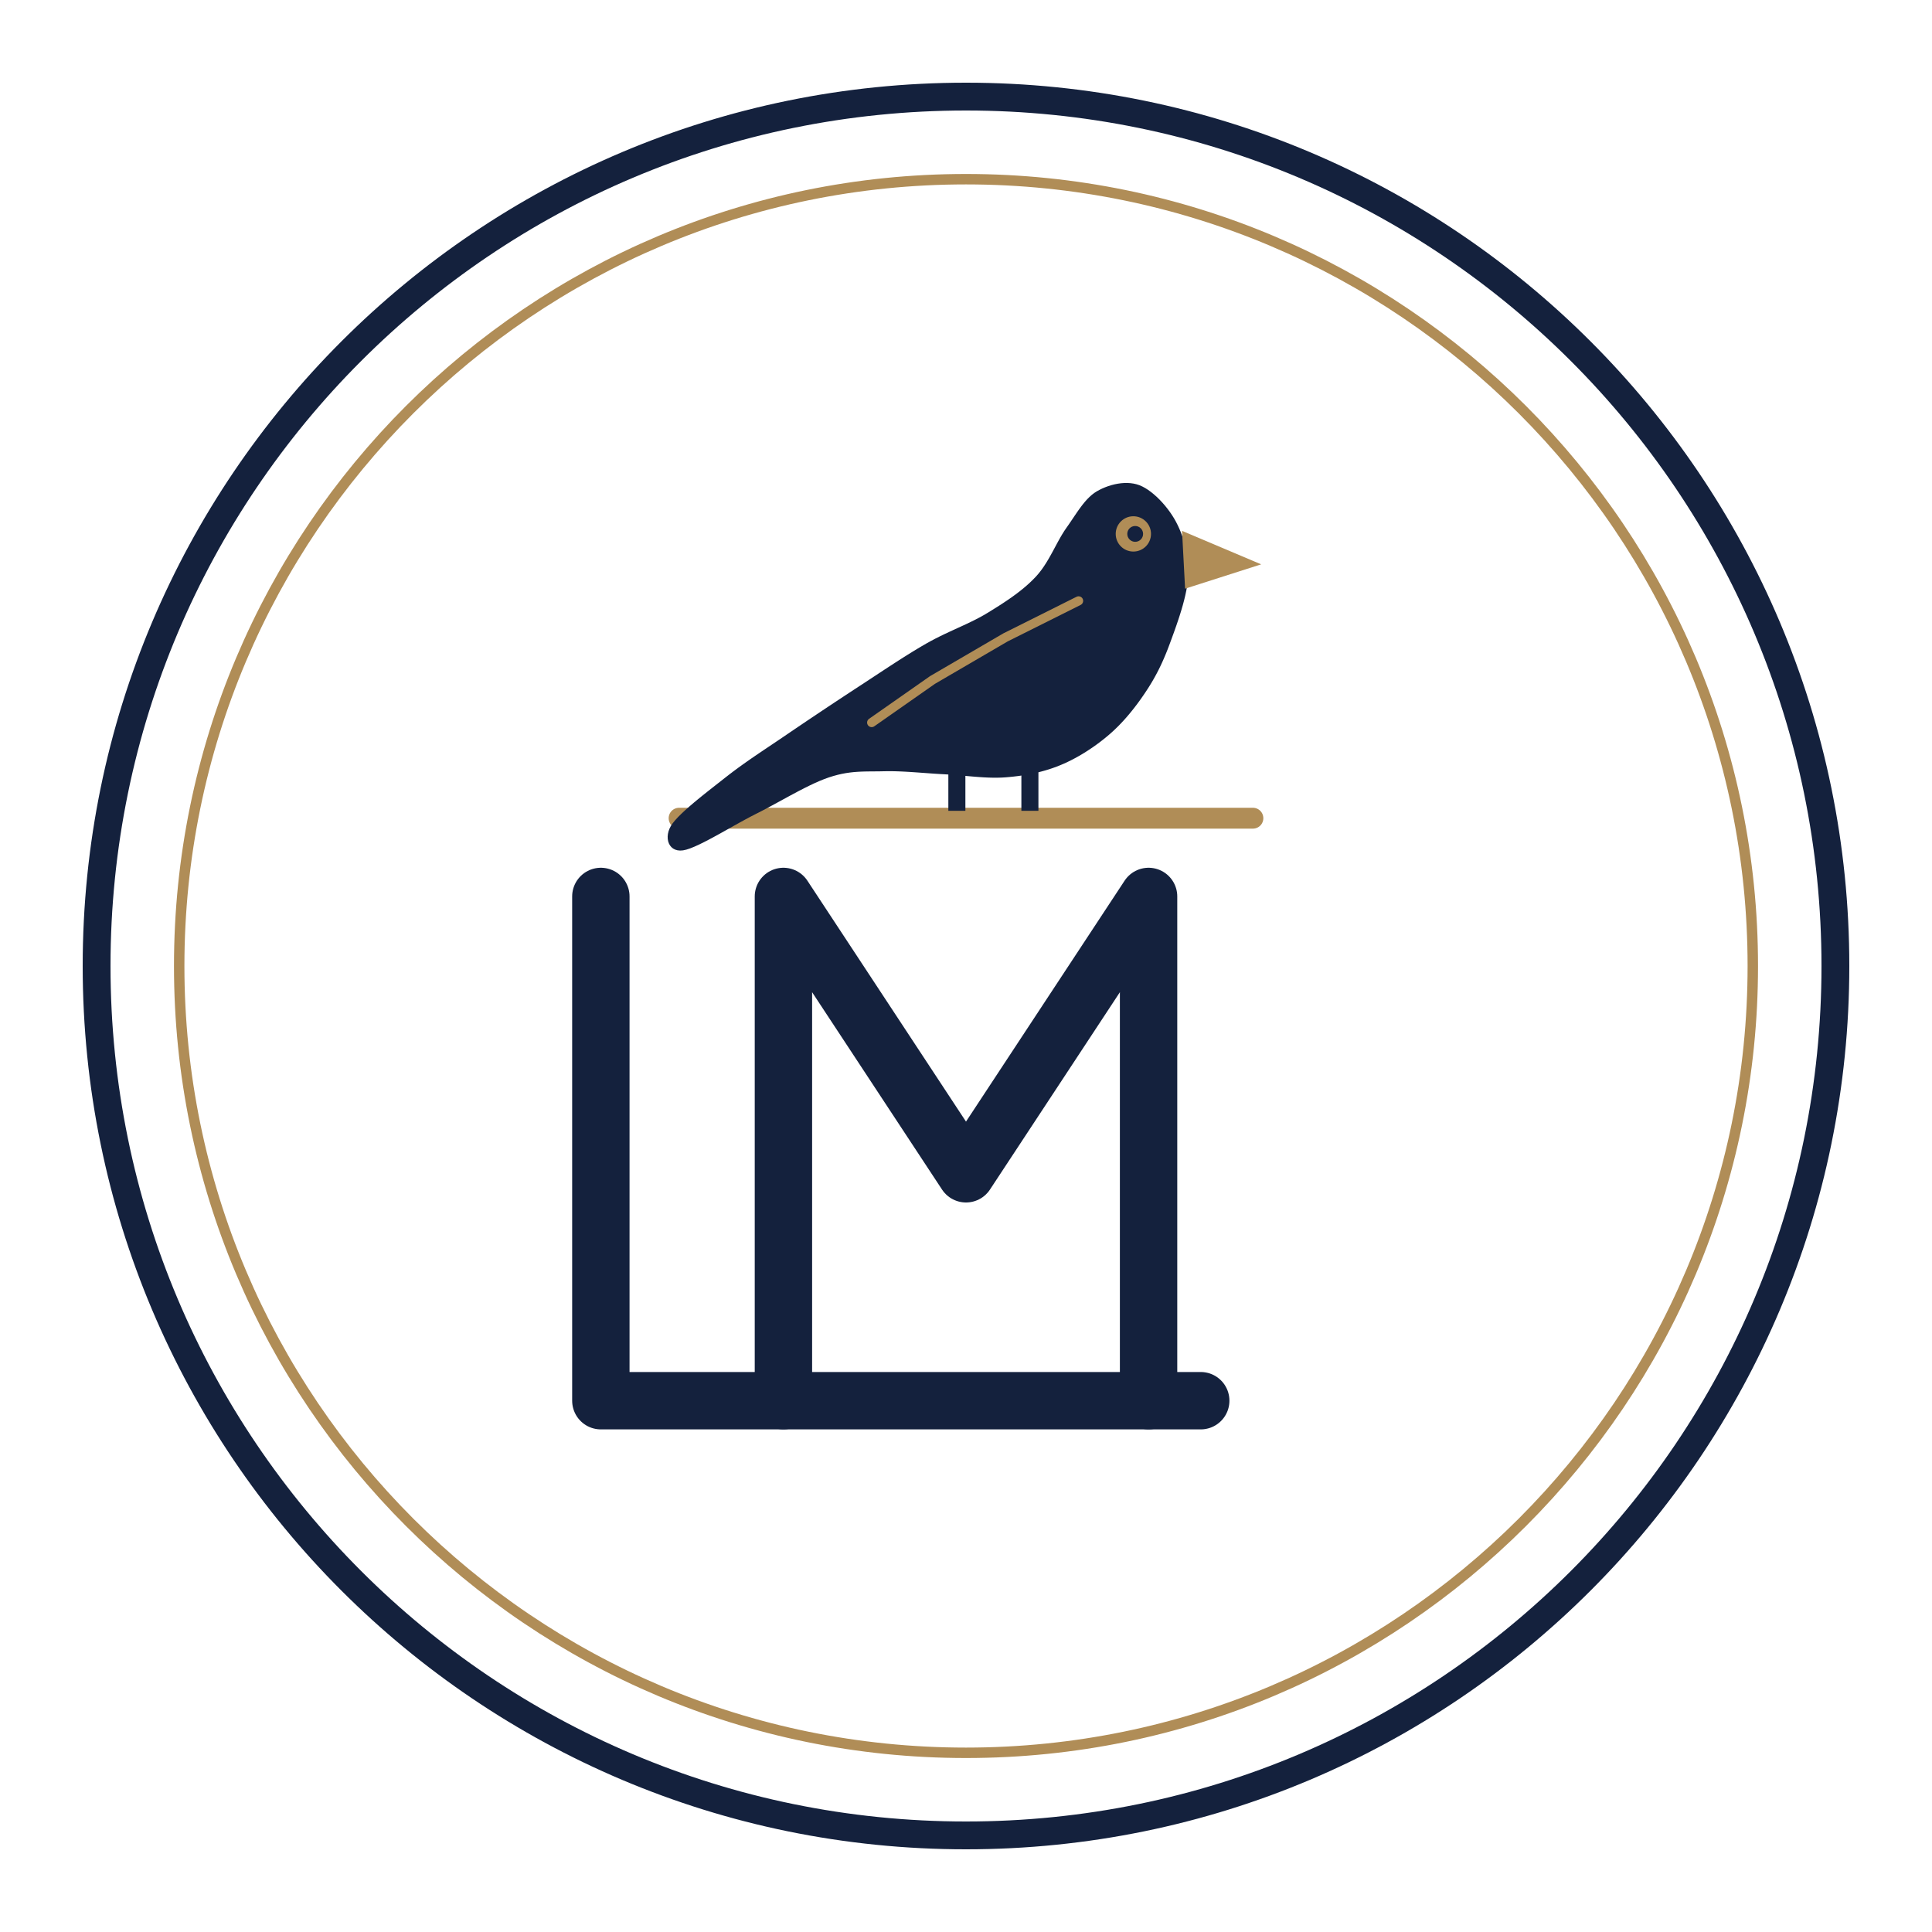
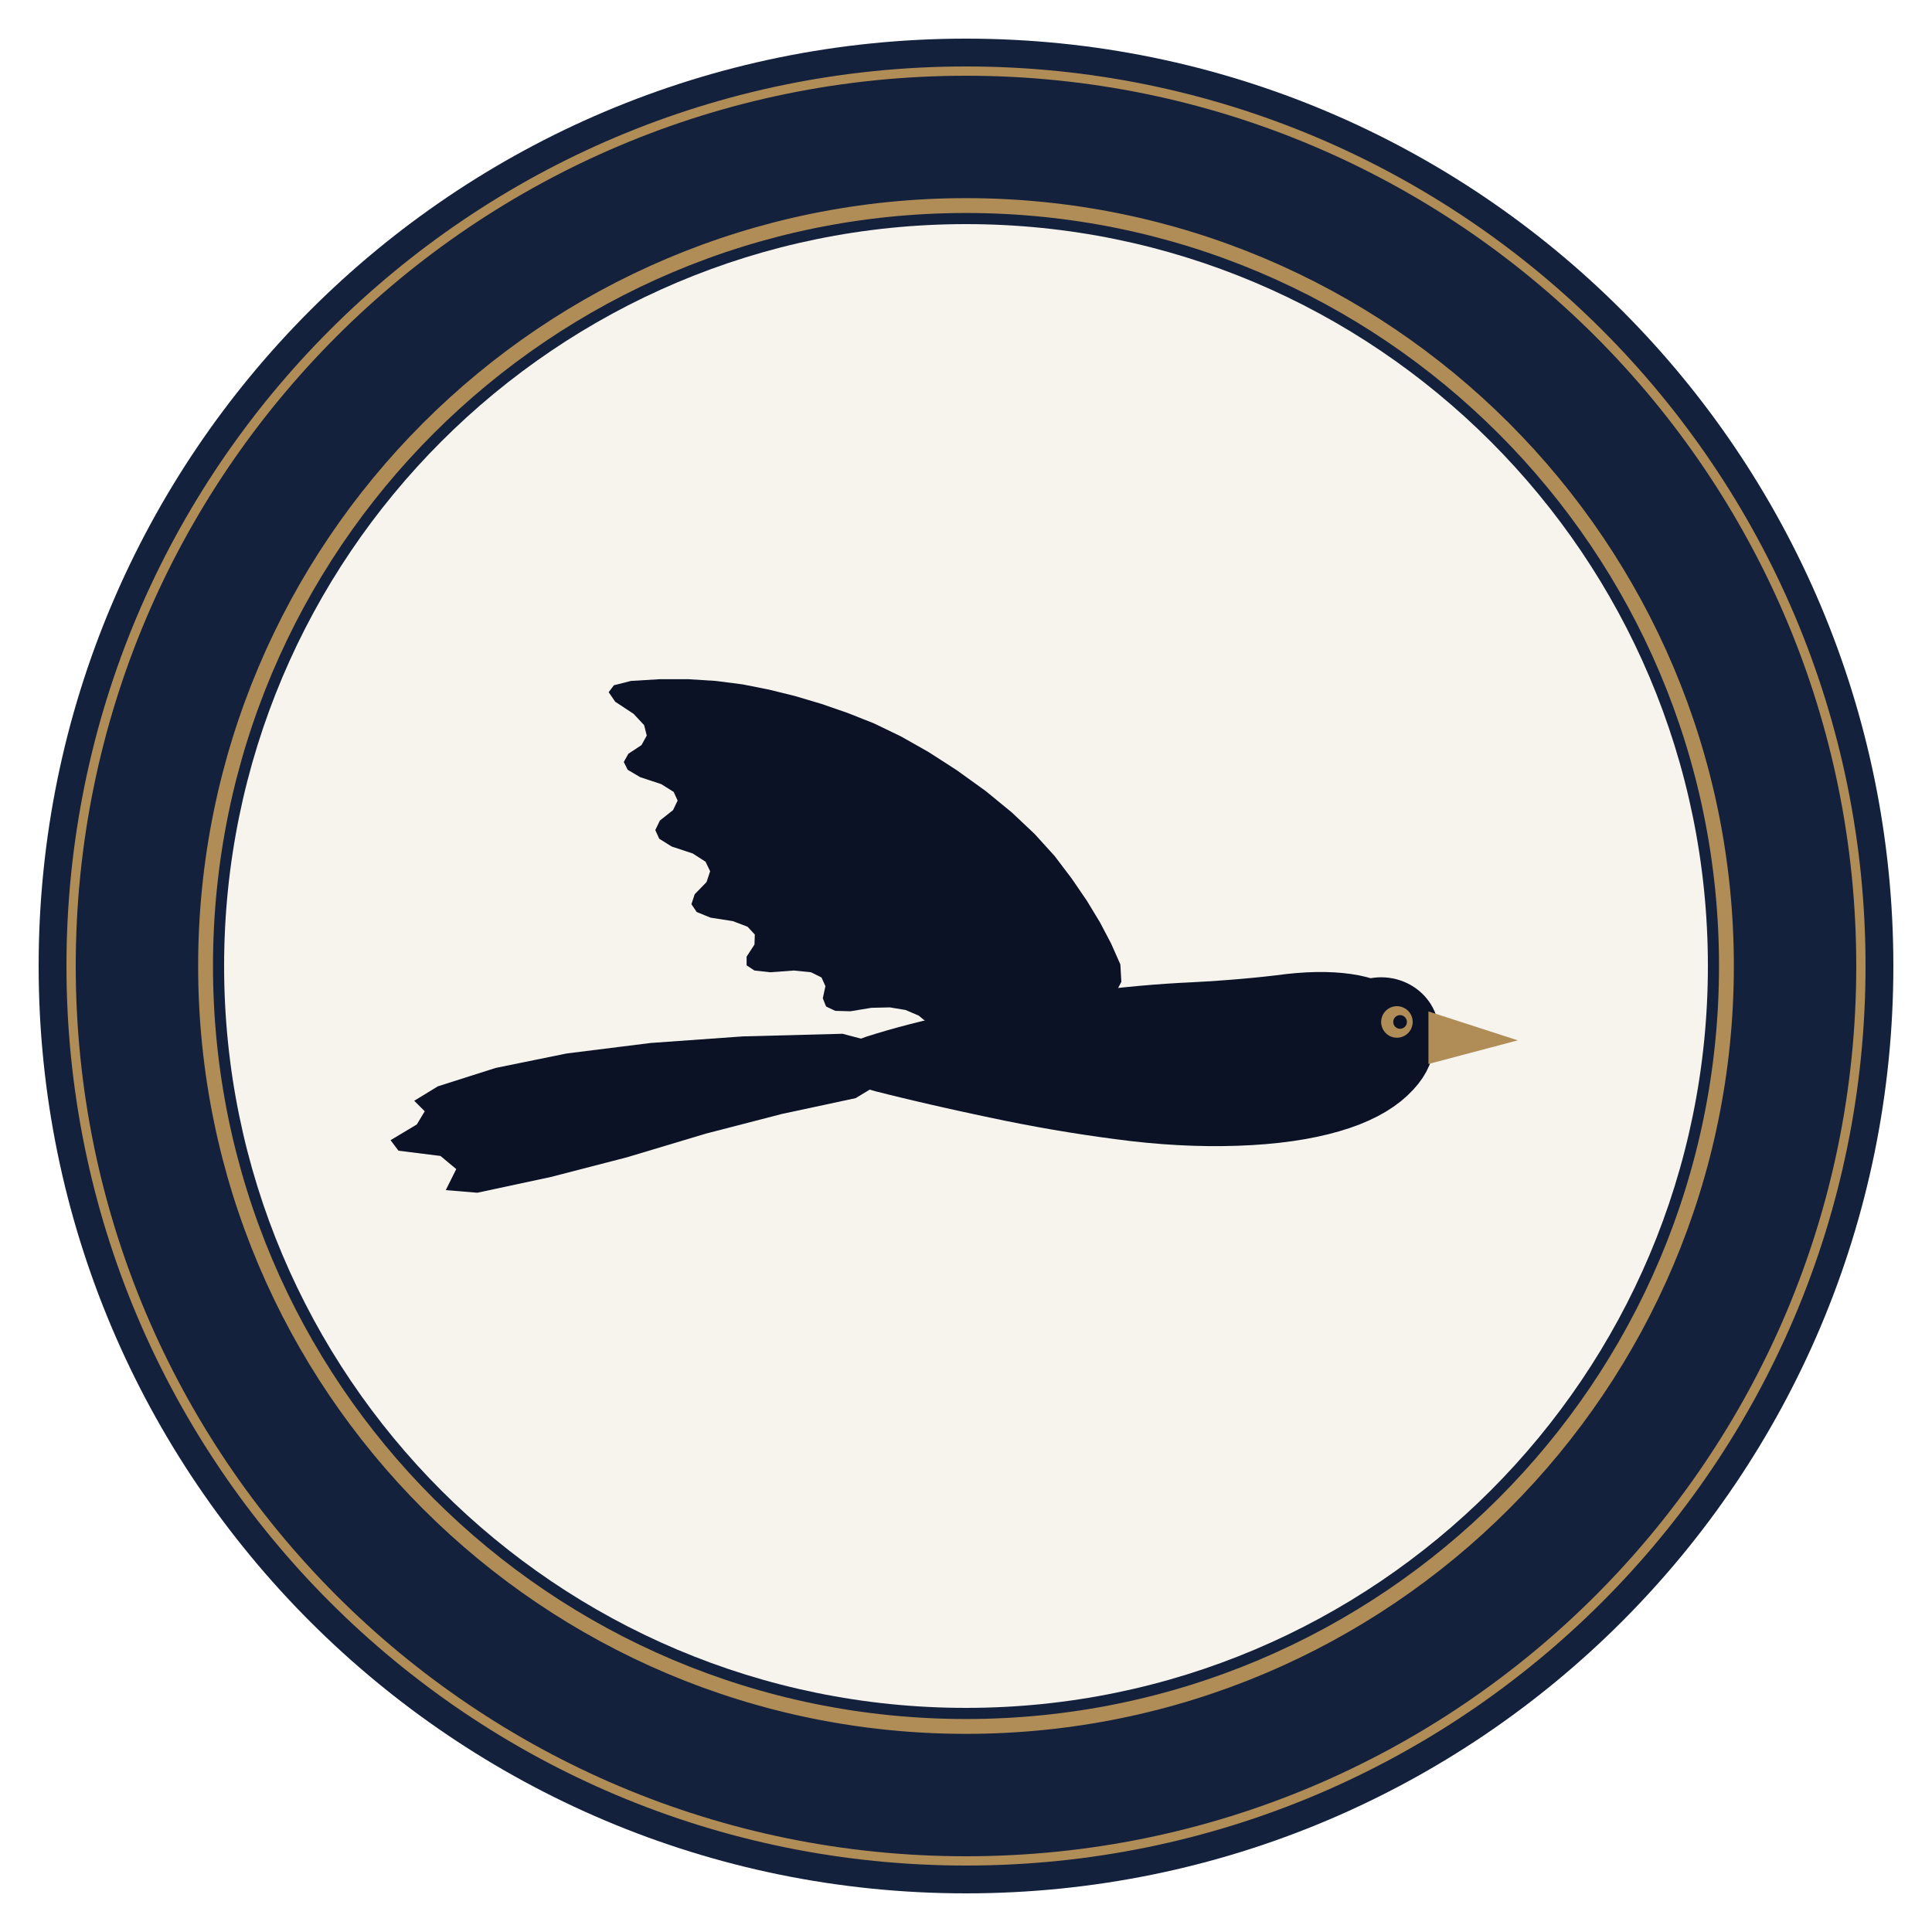
- <svg xmlns="http://www.w3.org/2000/svg" viewBox="0 0 300 300" width="300" height="300">
-   <circle cx="150.000" cy="150.000" r="135.000" fill="none" stroke="#14213d" stroke-width="4.320" />
-   <circle cx="150.000" cy="150.000" r="122.175" fill="none" stroke="#b08d57" stroke-width="1.620" />
-   <polyline points="93.300,139.200 93.300,217.500 186.450,217.500" fill="none" stroke="#14213d" stroke-width="8.910" stroke-linejoin="round" stroke-linecap="round" />
-   <polyline points="121.650,217.500 121.650,139.200 150.000,182.265 178.350,139.200 178.350,217.500" fill="none" stroke="#14213d" stroke-width="8.910" stroke-linejoin="round" stroke-linecap="round" />
-   <polyline points="105.450,127.050 194.550,127.050" fill="none" stroke="#b08d57" stroke-width="3.240" stroke-linejoin="round" stroke-linecap="round" />
-   <line x1="148.582" y1="117.870" x2="148.582" y2="125.902" stroke="#14213d" stroke-width="2.646" />
-   <line x1="159.922" y1="117.870" x2="159.922" y2="125.902" stroke="#14213d" stroke-width="2.646" />
-   <polygon points="184.492,89.520 184.512,88.848 184.504,88.181 184.468,87.521 184.407,86.870 184.321,86.227 184.211,85.594 184.079,84.972 183.925,84.362 183.750,83.766 183.556,83.183 183.343,82.616 183.112,82.065 182.865,81.531 182.602,81.015 182.316,80.507 181.999,79.998 181.655,79.493 181.286,78.996 180.895,78.510 180.487,78.039 180.063,77.589 179.627,77.163 179.182,76.766 178.732,76.400 178.278,76.071 177.825,75.783 177.376,75.540 176.933,75.345 176.485,75.198 176.021,75.092 175.543,75.025 175.056,74.995 174.562,75.001 174.064,75.039 173.566,75.109 173.070,75.207 172.579,75.333 172.097,75.483 171.627,75.656 171.172,75.849 170.734,76.061 170.317,76.290 169.922,76.545 169.543,76.836 169.180,77.158 168.830,77.511 168.491,77.889 168.160,78.290 167.837,78.712 167.518,79.150 167.203,79.602 166.887,80.064 166.571,80.535 166.251,81.009 165.926,81.486 165.593,81.960 165.262,82.446 164.942,82.957 164.631,83.489 164.325,84.037 164.021,84.598 163.716,85.167 163.407,85.740 163.091,86.313 162.764,86.882 162.424,87.443 162.068,87.991 161.691,88.523 161.292,89.034 160.867,89.520 160.419,89.985 159.953,90.437 159.469,90.877 158.969,91.305 158.454,91.723 157.925,92.132 157.383,92.532 156.829,92.925 156.263,93.312 155.688,93.694 155.104,94.072 154.511,94.446 153.912,94.819 153.308,95.190 152.693,95.552 152.065,95.898 151.425,96.231 150.773,96.554 150.111,96.870 149.439,97.182 148.760,97.493 148.073,97.807 147.380,98.127 146.681,98.455 145.979,98.795 145.274,99.149 144.566,99.522 143.857,99.915 143.146,100.327 142.430,100.753 141.710,101.190 140.984,101.640 140.253,102.099 139.518,102.568 138.778,103.045 138.033,103.530 137.283,104.020 136.529,104.516 135.770,105.016 135.005,105.519 134.236,106.024 133.462,106.530 132.677,107.043 131.876,107.569 131.061,108.105 130.236,108.649 129.405,109.199 128.569,109.753 127.733,110.310 126.900,110.867 126.072,111.421 125.252,111.971 124.445,112.515 123.652,113.051 122.877,113.577 122.123,114.090 121.387,114.589 120.665,115.076 119.955,115.553 119.257,116.021 118.569,116.483 117.891,116.942 117.220,117.397 116.557,117.853 115.900,118.312 115.249,118.774 114.601,119.242 113.956,119.719 113.314,120.206 112.672,120.705 112.011,121.225 111.317,121.768 110.600,122.331 109.871,122.906 109.139,123.490 108.416,124.077 107.711,124.662 107.036,125.240 106.399,125.805 105.812,126.353 105.285,126.878 104.829,127.375 104.453,127.839 104.167,128.265 103.960,128.674 103.809,129.086 103.714,129.495 103.674,129.896 103.688,130.281 103.754,130.645 103.872,130.982 104.041,131.285 104.259,131.547 104.526,131.764 104.840,131.928 105.201,132.034 105.607,132.075 106.057,132.045 106.576,131.931 107.182,131.731 107.862,131.455 108.609,131.114 109.410,130.717 110.256,130.276 111.137,129.801 112.042,129.301 112.960,128.787 113.882,128.271 114.797,127.760 115.695,127.268 116.565,126.802 117.397,126.375 118.214,125.959 119.042,125.524 119.879,125.075 120.720,124.617 121.564,124.156 122.406,123.697 123.245,123.245 124.076,122.804 124.897,122.381 125.704,121.981 126.495,121.607 127.266,121.267 128.015,120.964 128.737,120.705 129.430,120.489 130.093,120.310 130.730,120.164 131.347,120.049 131.945,119.961 132.531,119.895 133.108,119.849 133.680,119.818 134.251,119.799 134.826,119.789 135.409,119.784 136.003,119.779 136.613,119.773 137.243,119.760 137.888,119.750 138.543,119.753 139.205,119.767 139.874,119.792 140.548,119.824 141.226,119.863 141.908,119.908 142.593,119.956 143.279,120.006 143.965,120.056 144.650,120.106 145.334,120.153 146.015,120.195 146.692,120.232 147.370,120.272 148.051,120.321 148.735,120.376 149.420,120.436 150.106,120.498 150.792,120.559 151.477,120.616 152.159,120.668 152.837,120.711 153.511,120.742 154.180,120.760 154.842,120.761 155.497,120.744 156.142,120.705 156.781,120.649 157.415,120.584 158.045,120.507 158.669,120.420 159.288,120.321 159.903,120.209 160.513,120.085 161.118,119.947 161.718,119.796 162.314,119.631 162.905,119.450 163.490,119.254 164.071,119.043 164.647,118.815 165.221,118.569 165.794,118.305 166.364,118.024 166.931,117.727 167.495,117.414 168.053,117.088 168.605,116.748 169.149,116.396 169.686,116.033 170.213,115.660 170.730,115.279 171.235,114.889 171.728,114.492 172.207,114.090 172.675,113.678 173.133,113.252 173.582,112.815 174.020,112.365 174.449,111.906 174.869,111.437 175.279,110.960 175.679,110.475 176.069,109.985 176.450,109.489 176.822,108.989 177.183,108.486 177.535,107.981 177.877,107.475 178.208,106.971 178.525,106.469 178.830,105.969 179.123,105.467 179.406,104.961 179.679,104.450 179.945,103.931 180.203,103.403 180.455,102.863 180.701,102.309 180.944,101.740 181.184,101.152 181.421,100.545 181.657,99.915 181.900,99.255 182.153,98.562 182.413,97.841 182.674,97.097 182.933,96.334 183.187,95.559 183.429,94.777 183.658,93.992 183.867,93.209 184.054,92.435 184.215,91.674 184.344,90.931 184.438,90.211" fill="#14213d" />
-   <polygon points="183.547,82.432 195.832,87.630 184.020,91.410" fill="#b08d57" />
-   <circle cx="175.987" cy="82.905" r="2.740" fill="#b08d57" />
-   <circle cx="176.271" cy="82.905" r="1.228" fill="#14213d" />
-   <polyline points="167.482,93.300 156.142,98.970 144.802,105.585 135.352,112.200" fill="none" stroke="#b08d57" stroke-width="1.417" stroke-linejoin="round" stroke-linecap="round" />
+ <svg xmlns="http://www.w3.org/2000/svg" viewBox="0 0 400 400" width="400" height="400">
+   <circle cx="200.000" cy="200.000" r="192.000" fill="#14213d" />
+   <circle cx="200.000" cy="200.000" r="185.280" fill="none" stroke="#b08d57" stroke-width="1.920" />
+   <circle cx="200.000" cy="200.000" r="153.600" fill="#f7f4ee" />
+   <circle cx="200.000" cy="200.000" r="157.440" fill="none" stroke="#b08d57" stroke-width="3.072" />
+   <polygon points="174.432,214.032 153.760,214.576 134.720,215.936 117.312,218.112 102.624,221.104 90.656,224.912 85.760,227.904 87.936,230.080 86.304,232.800 80.864,236.064 82.496,238.240 91.200,239.328 94.464,242.048 92.288,246.400 98.816,246.944 114.048,243.680 129.824,239.600 146.144,234.704 161.920,230.624 177.152,227.360 184.768,222.736 184.768,216.752" fill="#0b1226" />
+   <polygon points="292.548,207.164 291.324,206.212 290.049,205.345 288.723,204.563 287.346,203.866 285.918,203.254 284.439,202.727 282.909,202.285 281.328,201.928 279.696,201.656 277.996,201.452 276.228,201.316 274.392,201.248 272.488,201.248 270.516,201.316 268.476,201.452 266.368,201.656 264.192,201.928 261.948,202.183 259.636,202.421 257.256,202.642 254.808,202.846 252.292,203.033 249.708,203.203 247.056,203.356 244.336,203.492 241.582,203.662 238.794,203.866 235.972,204.104 233.116,204.376 230.226,204.682 227.302,205.022 224.344,205.396 221.352,205.804 218.394,206.229 215.470,206.671 212.580,207.130 209.724,207.606 206.902,208.099 204.114,208.609 201.360,209.136 198.640,209.680 195.988,210.241 193.404,210.819 190.888,211.414 188.440,212.026 186.060,212.655 183.748,213.301 181.504,213.964 179.328,214.644 177.424,215.341 175.792,216.055 174.432,216.786 173.344,217.534 172.528,218.299 171.984,219.081 171.712,219.880 171.712,220.696 172.052,221.495 172.732,222.277 173.752,223.042 175.112,223.790 176.812,224.521 178.852,225.235 181.232,225.932 183.952,226.612 186.740,227.292 189.596,227.972 192.520,228.652 195.512,229.332 198.572,230.012 201.700,230.692 204.896,231.372 208.160,232.052 211.424,232.698 214.688,233.310 217.952,233.888 221.216,234.432 224.480,234.942 227.744,235.418 231.008,235.860 234.272,236.268 237.502,236.608 240.698,236.880 243.860,237.084 246.988,237.220 250.082,237.288 253.142,237.288 256.168,237.220 259.160,237.084 262.050,236.880 264.838,236.608 267.524,236.268 270.108,235.860 272.590,235.384 274.970,234.840 277.248,234.228 279.424,233.548 281.481,232.800 283.419,231.984 285.238,231.100 286.938,230.148 288.519,229.128 289.981,228.040 291.324,226.884 292.548,225.660 293.619,224.419 294.537,223.161 295.302,221.886 295.914,220.594 296.373,219.285 296.679,217.959 296.832,216.616 296.832,215.256 296.679,213.947 296.373,212.689 295.914,211.482 295.302,210.326 294.537,209.221 293.619,208.167" fill="#0b1226" />
+   <polygon points="231.960,199.681 230.056,195.373 227.744,190.975 225.024,186.487 221.896,181.909 218.360,177.241 214.212,172.664 209.452,168.176 204.080,163.777 198.096,159.469 192.248,155.699 186.536,152.468 180.960,149.775 175.520,147.620 170.080,145.736 164.640,144.120 159.200,142.773 153.760,141.696 148.184,140.978 142.472,140.619 136.624,140.619 130.640,140.978 127.104,141.876 126.016,143.312 127.376,145.287 131.184,147.800 133.360,150.134 133.904,152.288 132.816,154.263 130.096,156.058 129.144,157.763 129.960,159.379 132.544,160.905 136.896,162.341 139.480,163.957 140.296,165.752 139.344,167.727 136.624,169.881 135.672,171.856 136.488,173.651 139.072,175.267 143.424,176.703 146.076,178.408 147.028,180.383 146.280,182.627 143.832,185.140 143.152,187.205 144.240,188.820 147.096,189.987 151.720,190.705 154.780,191.872 156.276,193.488 156.208,195.552 154.576,198.066 154.576,199.861 156.208,200.938 159.472,201.297 164.368,200.938 167.904,201.297 170.080,202.374 170.896,204.169 170.352,206.683 171.032,208.388 172.936,209.286 176.064,209.375 180.416,208.657 184.224,208.568 187.488,209.106 190.208,210.273 192.384,212.068 195.240,213.235 198.776,213.774 202.992,213.684 207.888,212.966 212.784,212.068 217.680,210.991 222.576,209.734 227.472,208.298 230.668,206.144 232.164,203.272" fill="#0b1226" />
+   <polygon points="297.920,213.760 297.894,214.507 297.818,215.251 297.690,215.989 297.512,216.717 297.285,217.432 297.009,218.132 296.686,218.813 296.317,219.472 295.903,220.107 295.447,220.714 294.950,221.292 294.415,221.838 293.843,222.349 293.238,222.823 292.601,223.259 291.936,223.653 291.245,224.006 290.532,224.314 289.799,224.578 289.050,224.795 288.287,224.964 287.514,225.086 286.735,225.160 285.952,225.184 285.169,225.160 284.390,225.086 283.617,224.964 282.854,224.795 282.105,224.578 281.372,224.314 280.659,224.006 279.968,223.653 279.303,223.259 278.666,222.823 278.061,222.349 277.489,221.838 276.954,221.292 276.457,220.714 276.001,220.107 275.587,219.472 275.218,218.813 274.895,218.132 274.619,217.432 274.392,216.717 274.214,215.989 274.086,215.251 274.010,214.507 273.984,213.760 274.010,213.013 274.086,212.269 274.214,211.531 274.392,210.803 274.619,210.088 274.895,209.388 275.218,208.707 275.587,208.048 276.001,207.413 276.457,206.806 276.954,206.228 277.489,205.682 278.061,205.171 278.666,204.697 279.303,204.261 279.968,203.867 280.659,203.514 281.372,203.206 282.105,202.942 282.854,202.725 283.617,202.556 284.390,202.434 285.169,202.360 285.952,202.336 286.735,202.360 287.514,202.434 288.287,202.556 289.050,202.725 289.799,202.942 290.532,203.206 291.245,203.514 291.936,203.867 292.601,204.261 293.238,204.697 293.843,205.171 294.415,205.682 294.950,206.228 295.447,206.806 295.903,207.413 296.317,208.048 296.686,208.707 297.009,209.388 297.285,210.088 297.512,210.803 297.690,211.531 297.818,212.269 297.894,213.013" fill="#0b1226" />
+   <polygon points="295.744,209.408 314.240,215.392 295.744,220.288" fill="#b08d57" />
+   <circle cx="289.216" cy="211.584" r="3.264" fill="#b08d57" />
+   <circle cx="289.869" cy="211.584" r="1.414" fill="#0b1226" />
</svg>
